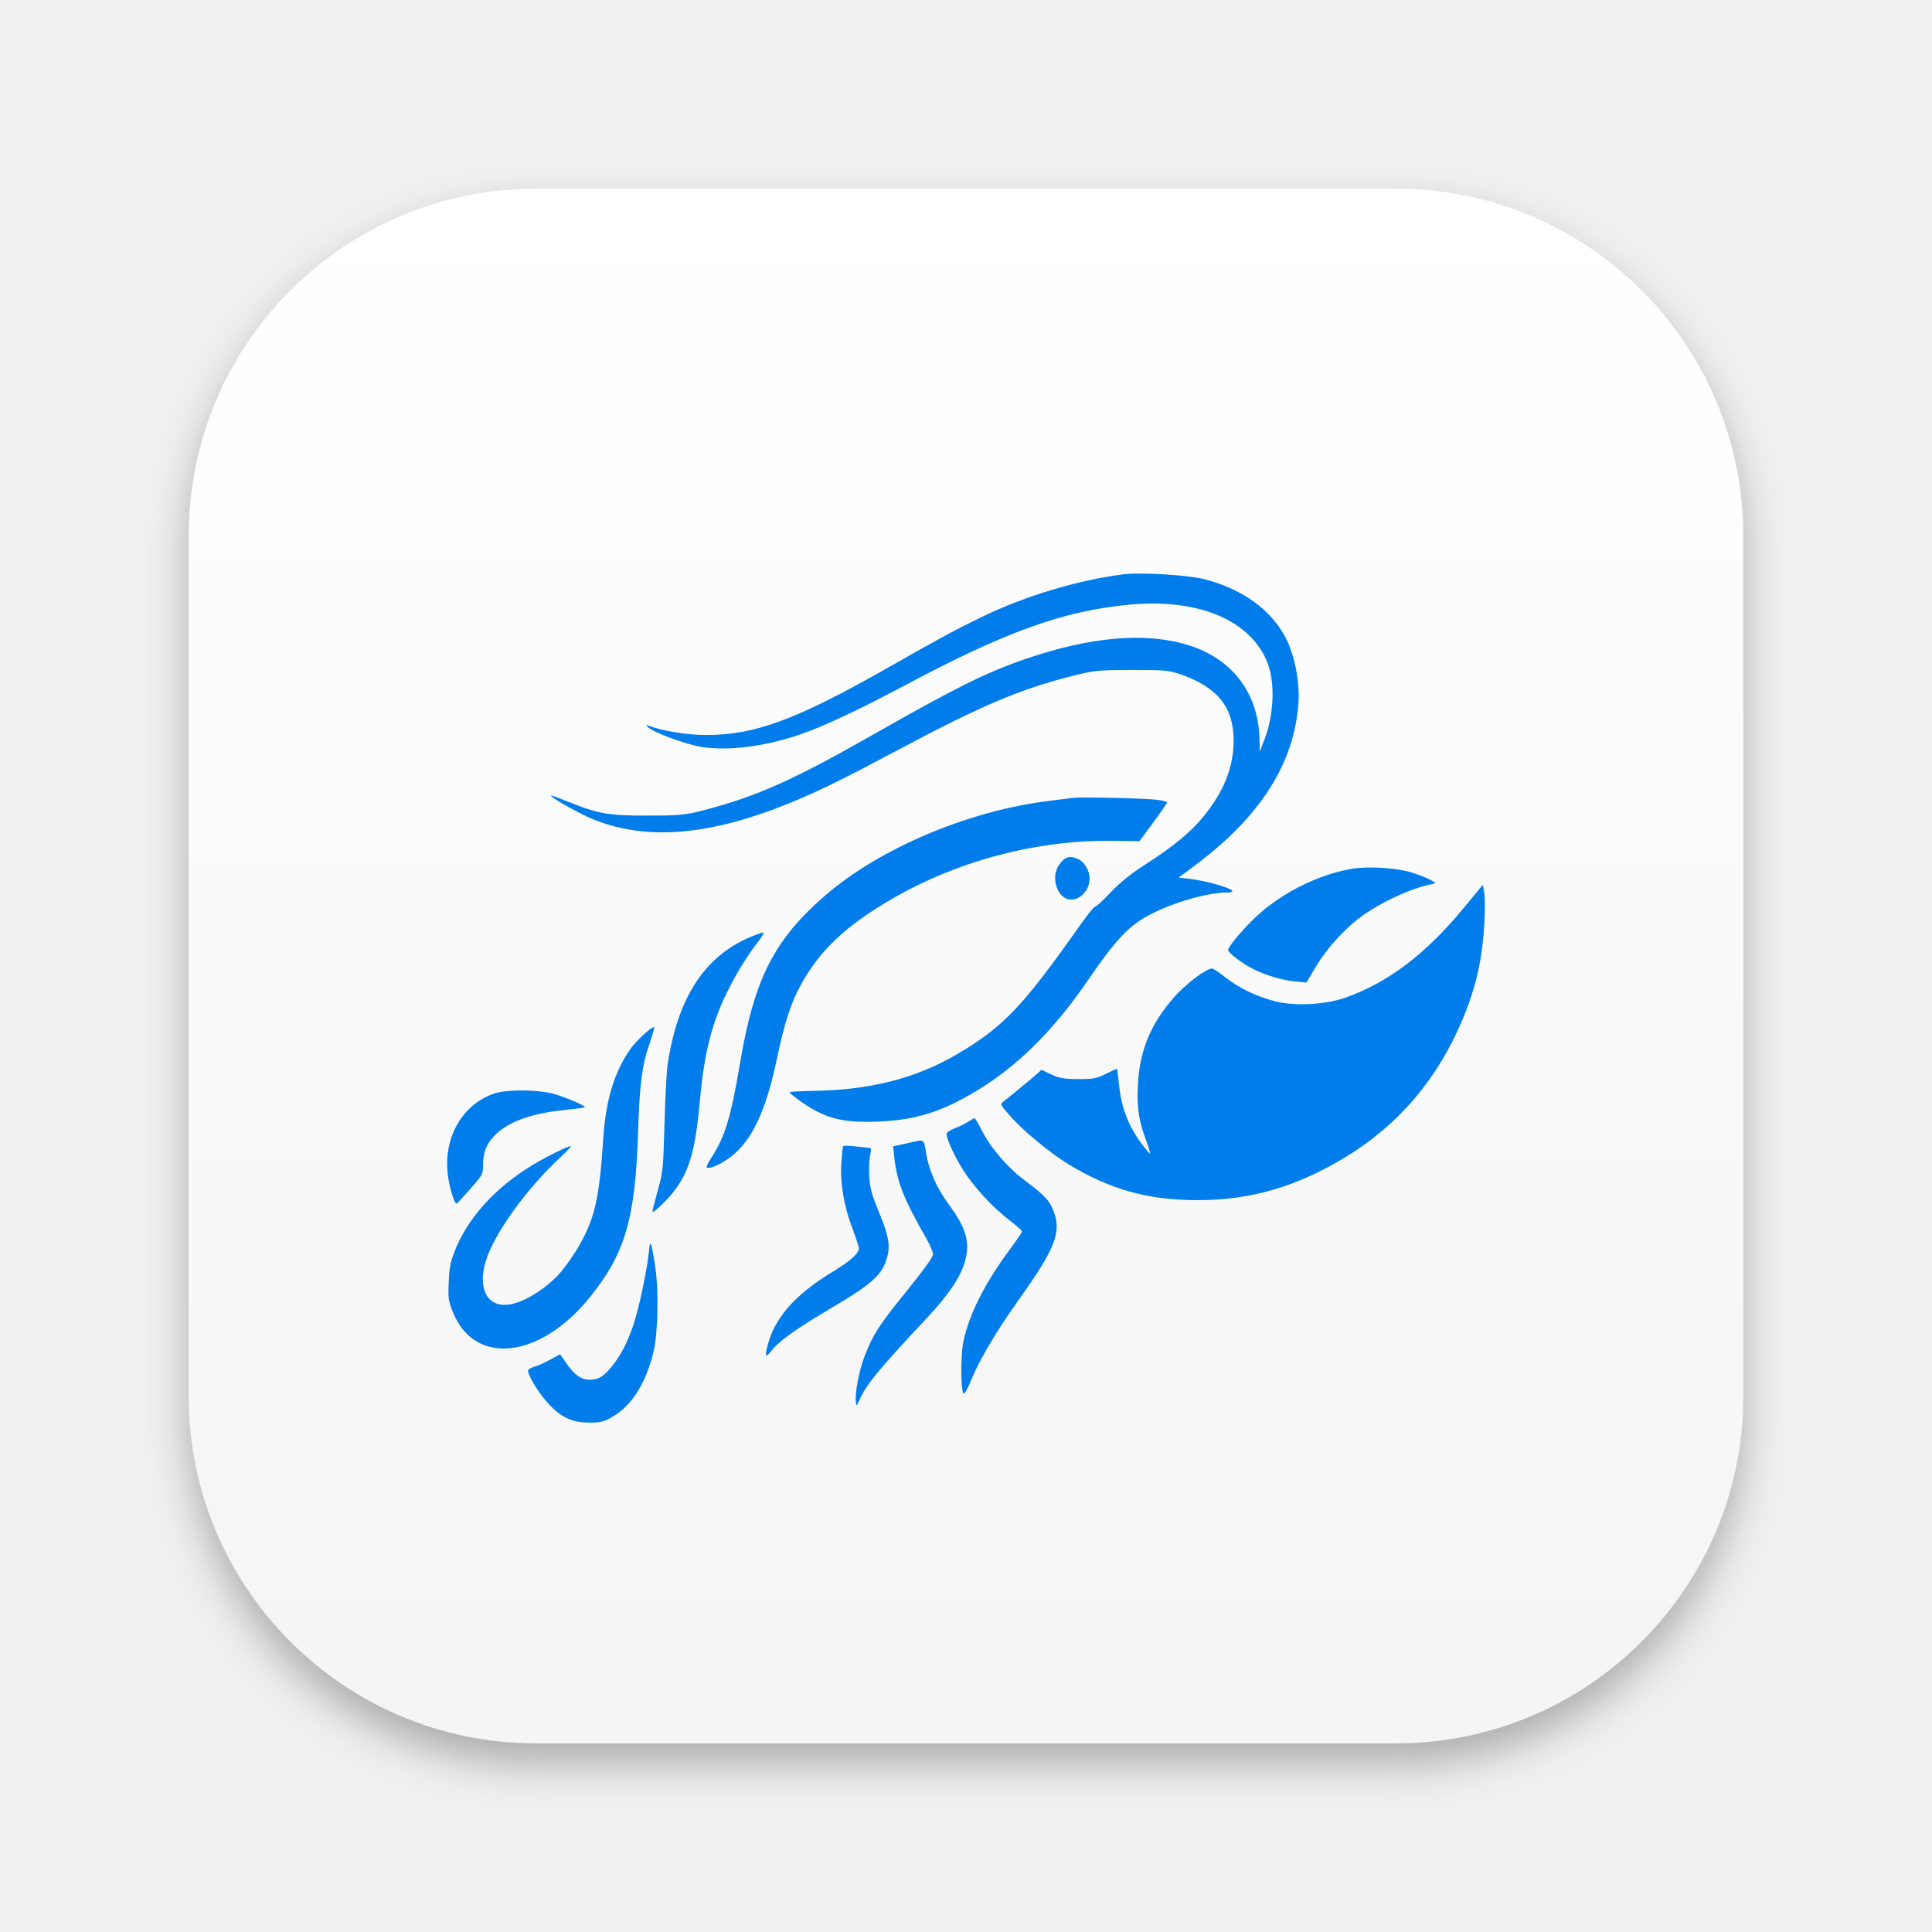
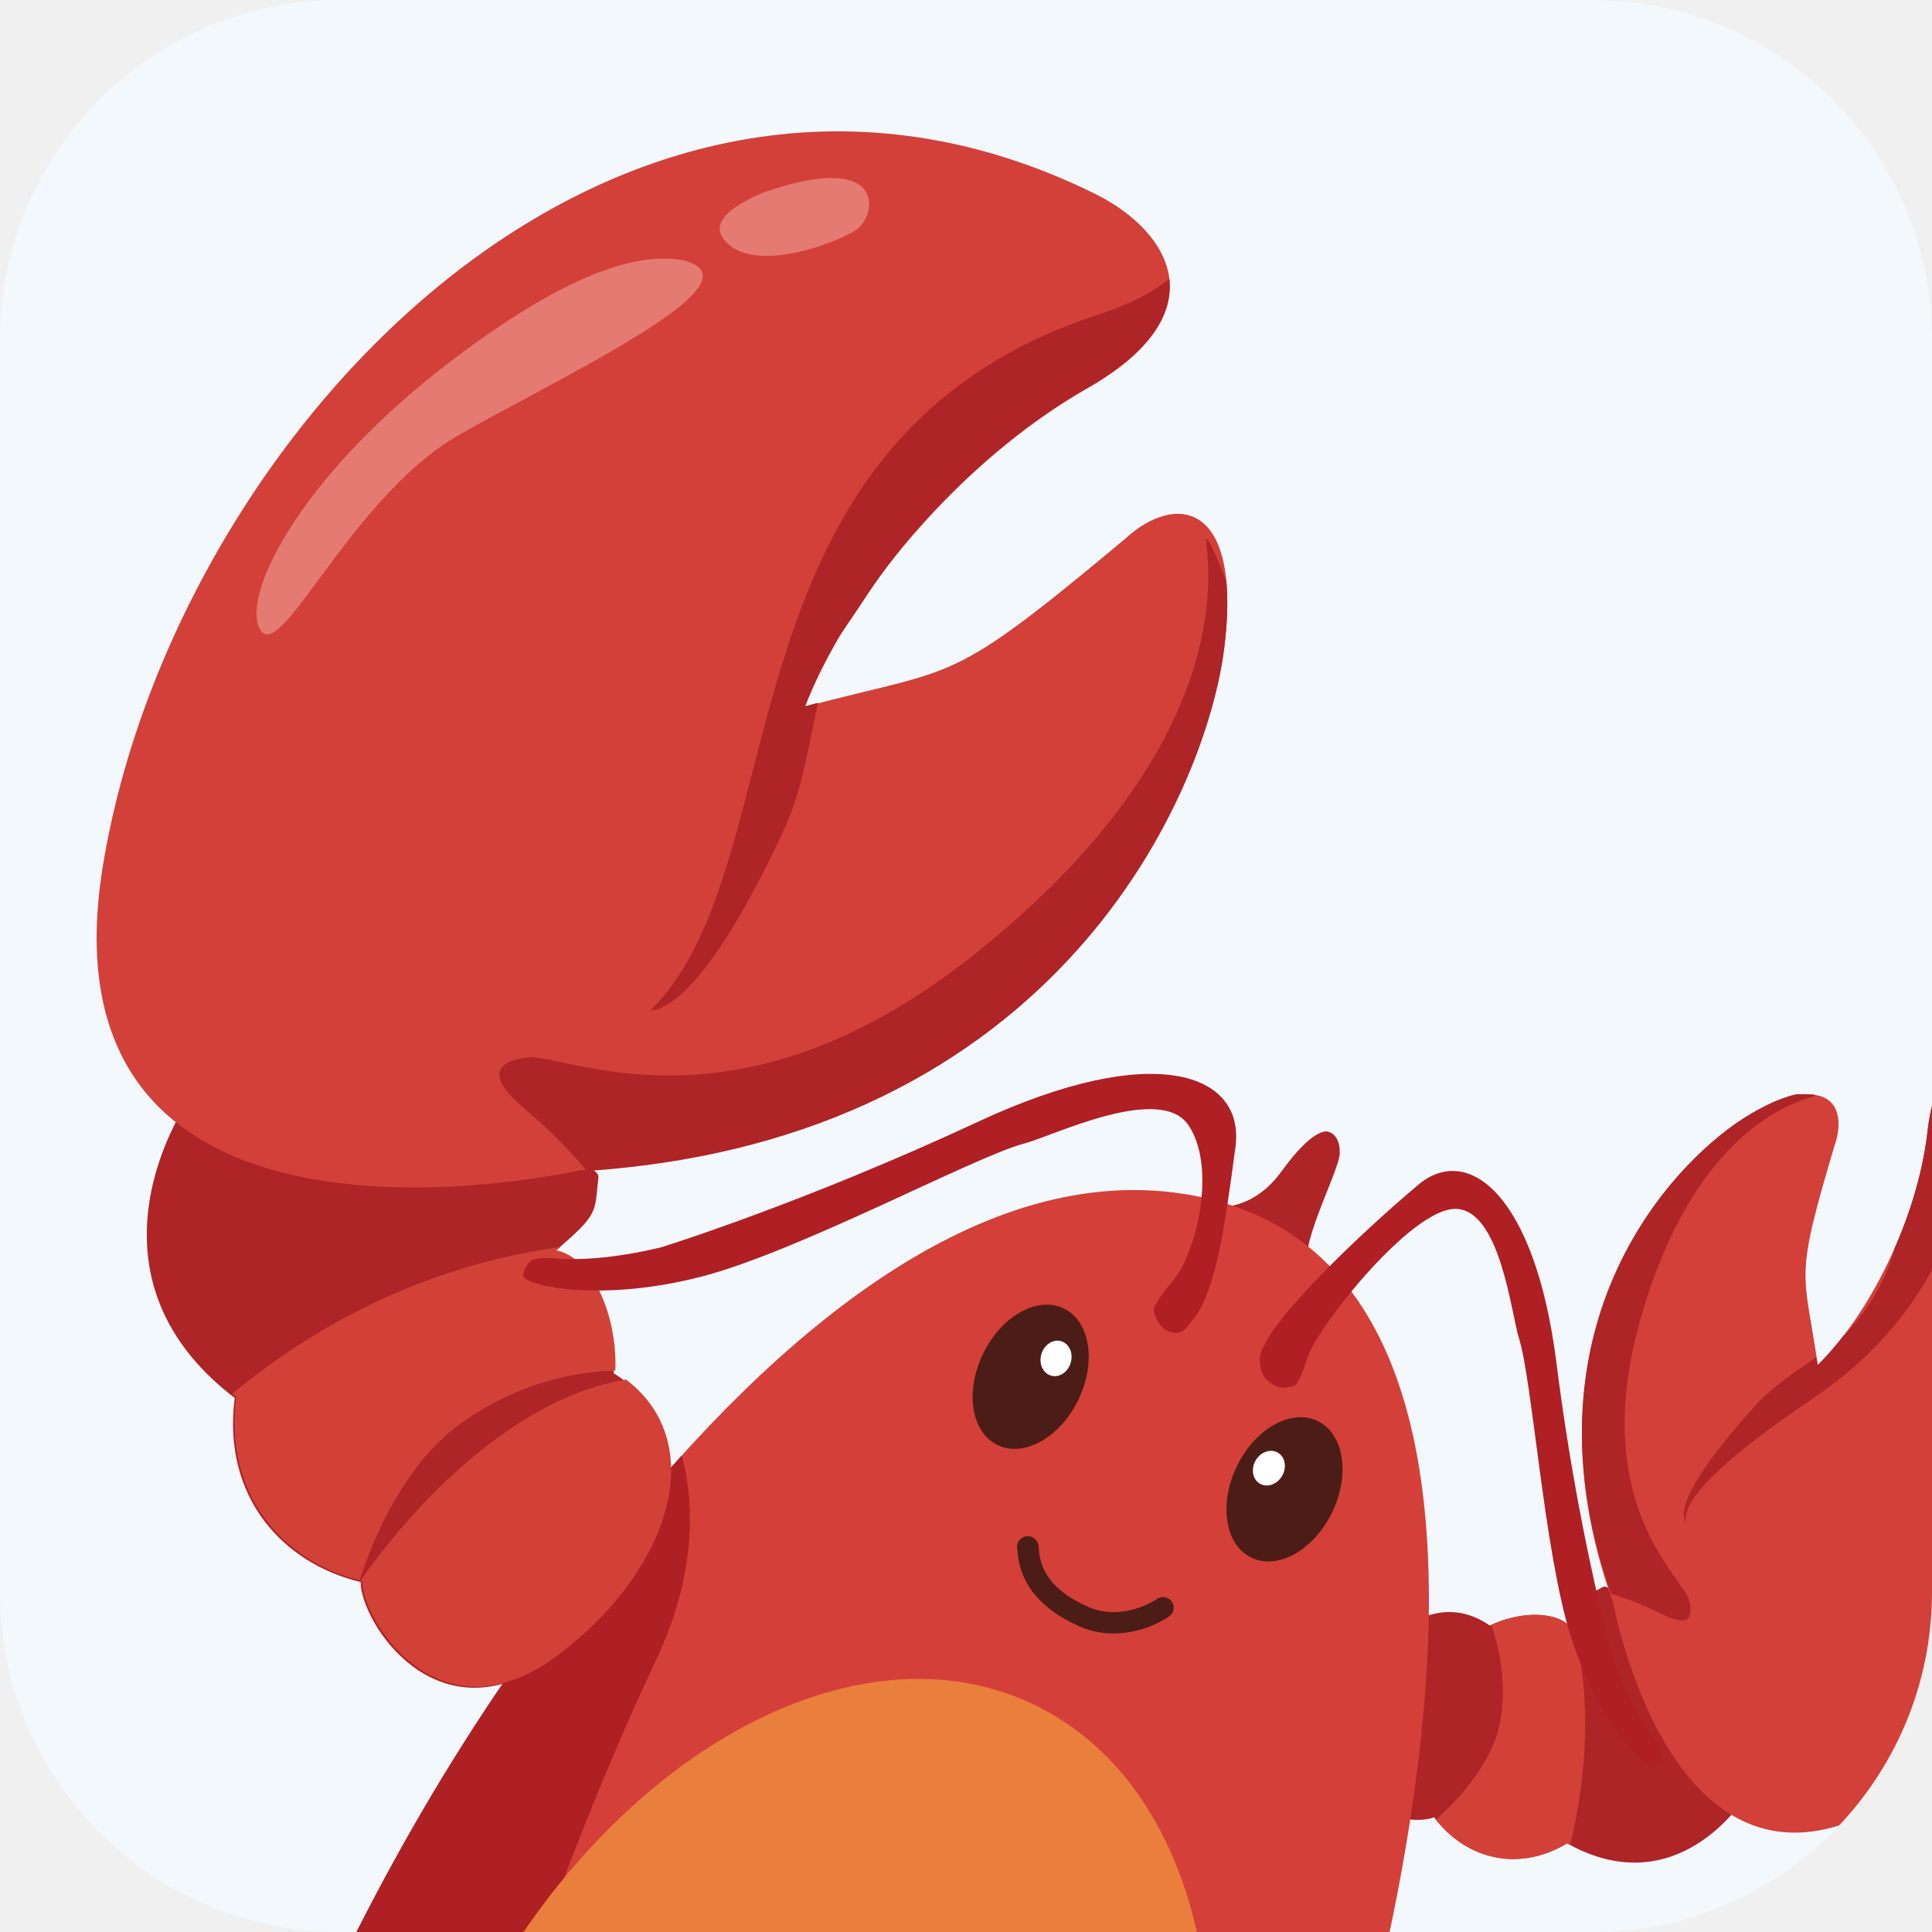
- <svg xmlns="http://www.w3.org/2000/svg" width="1024" height="1024" viewBox="0 0 1024 1024" fill="none">
-   <g filter="url(#filter0_d_159_34)">
-     <rect x="100" y="100" width="824" height="824" rx="184" fill="white" />
-     <rect x="100" y="100" width="824" height="824" rx="184" fill="url(#paint0_linear_159_34)" fill-opacity="0.41" />
+ <svg xmlns="http://www.w3.org/2000/svg" fill="none" version="1.1" width="256" height="256" viewBox="0 0 256 256">
+   <defs>
+     <clipPath id="master_svg0_141_38215">
+       <rect x="0" y="0" width="256" height="256" rx="45.07" />
+     </clipPath>
+   </defs>
+   <g clip-path="url(#master_svg0_141_38215)">
+     <rect x="0" y="0" width="256" height="256" rx="45.07" fill="#F3F8FD" fill-opacity="1" />
+     <path d="M158.656,159.561C158.656,159.561,164.959,161.929,169.84,155.171C174.045,149.354,175.855,149.935,175.855,149.935C175.855,149.935,177.539,150.066,177.525,152.727C177.525,155.306,171.321,166.184,173.653,168.84C175.986,171.497,165.392,165.437,164.716,164.977C164.041,164.518,158.656,159.561,158.656,159.561Z" fill-rule="evenodd" fill="#AE2427" fill-opacity="1" style="mix-blend-mode:passthrough" />
+     <path d="M231.066,238.351C231.066,238.351,222.251,252.425,207.654,244.254C200.694,248.382,193.823,245.919,190.019,240.791C187.119,242.065,175.553,240.283,178.254,228.811C180.956,217.339,189.704,210.041,197.407,215.394C201.657,213.35,206.686,213.507,208.312,215.876C209.707,211.319,209.928,211.693,212.4,210.279C214.871,208.866,231.066,238.351,231.066,238.351Z" fill-rule="evenodd" fill="#AE2427" fill-opacity="1" style="mix-blend-mode:passthrough" />
+     <path d="M190.27,241.108C194.118,246.019,200.848,248.296,207.659,244.254C207.788,244.326,207.917,244.397,208.046,244.466C209.541,238.45,211.452,227.043,208.472,215.371C208.422,215.532,208.37,215.7,208.316,215.876C206.721,213.544,201.823,213.355,197.616,215.3C198.244,217.056,199.935,222.61,198.686,228.536C197.754,232.966,194.344,237.52,190.27,241.108Z" fill-rule="evenodd" fill="#D24138" fill-opacity="1" style="mix-blend-mode:passthrough" />
+     <path d="M24.798,146.099C24.798,146.099,9.288,168.552,31.102,185.242C29.4,198.429,37.571,207.2,47.787,209.627C47.751,214.836,57.958,231.129,73.513,219.595C89.069,208.06,94.399,190.118,81.316,181.964C81.635,174.221,78.128,166.733,73.5,165.828C79.47,160.759,78.758,160.669,79.29,156.018C79.821,151.367,24.798,146.099,24.798,146.099Z" fill-rule="evenodd" fill="#AE2427" fill-opacity="1" style="mix-blend-mode:passthrough" />
+     <path d="M76.854,155.059C76.854,155.059,4.264,171.807,13.642,114.678C23.02,57.548,81.87,-5.583,145.172,25.717C155.428,30.854,161.303,41.642,144.109,51.443C126.915,61.245,112.143,79.393,106.686,93.639C127.248,88.186,125.353,91.203,149.008,71.46C155.815,65.157,164.599,66.508,162.226,85.679C159.854,104.849,140.125,151.245,76.854,155.059Z" fill-rule="evenodd" fill="#D24039" fill-opacity="1" style="mix-blend-mode:passthrough" />
+     <path d="M110.742,85.102C109.077,88.011,107.701,90.864,106.662,93.575C107.255,93.418,107.828,93.268,108.385,93.124C107.202,98.636,106.269,104.781,103.938,109.828C92.25,135.122,86.222,133.857,86.222,133.857C106.072,114.335,94.141,59.024,144.819,41.916C149.913,40.306,153.026,38.526,154.929,36.93C155.443,41.453,152.58,46.537,144.085,51.38C135.75,56.131,127.984,62.844,121.573,70.122C120.138,71.613,117.728,74.733,115.997,77.222C114.497,79.379,113.784,80.624,110.912,84.728C110.855,84.851,110.798,84.976,110.742,85.102Z" fill-rule="evenodd" fill="#AE2427" fill-opacity="1" style="mix-blend-mode:passthrough" transform="matrix(1,0.0001357016,-0.0001357016,1,0.005011509,-0.01170042)" />
+     <path d="M46.46,257.521C46.46,257.521,102.113,145.849,159.6,158.719C217.088,171.589,175.319,296.402,165.218,315.994C155.116,335.585,46.46,257.521,46.46,257.521Z" fill-rule="evenodd" fill="#D53F39" fill-opacity="1" style="mix-blend-mode:passthrough" />
+     <path d="M213.769,212.438C213.769,212.438,221.865,257.16,251.512,238.106C281.16,219.051,302.226,170.839,269.538,142.919C264.204,138.405,256.765,137.723,255.43,149.726C254.094,161.73,247.509,174.379,240.871,180.875C238.969,168.036,237.723,169.828,243.079,151.821C244.955,146.485,242.09,141.89,231.962,147.844C221.833,153.798,200.668,176.049,213.769,212.438Z" fill-rule="evenodd" fill="#D24039" fill-opacity="1" style="mix-blend-mode:passthrough" />
+     <path d="M238.047,144.987C236.42,145.337,234.41,146.156,231.985,147.576C221.922,153.47,200.975,175.375,213.484,211.186C215.213,211.694,217.429,212.505,220.036,213.8Q225.142,216.335,223.701,211.72C223.438,211.165,222.933,210.451,222.295,209.548C218.941,204.803,211.913,194.862,217.141,175.634C224.574,148.265,239.459,145.69,240.445,145.208C240.859,145.007,239.622,144.967,238.047,144.987Z" fill-rule="evenodd" fill="#AE2427" fill-opacity="1" style="mix-blend-mode:passthrough" />
+     <path d="M244.235,177.024C244.512,176.76,244.773,176.493,245.015,176.222C247.945,172.927,249.933,169.479,251.064,165.352C253.236,160.421,254.834,155.04,255.422,149.784C256.102,143.694,258.361,140.874,261.121,140.166C260.702,141.614,260.471,143.764,260.794,146.944C261.668,155.562,258.5,172.941,240.278,185.254Q222.056,197.568,223.476,201.872Q221.317,198.802,232.652,186.169C234.845,183.724,237.935,181.765,240.673,179.835C240.726,180.173,240.779,180.522,240.832,180.882C241.977,179.767,243.12,178.469,244.235,177.024Z" fill-rule="evenodd" fill="#AE2427" fill-opacity="1" style="mix-blend-mode:passthrough" />
+     <path d="M90.335,192.865Q64.356,221.611,46.46,257.521Q54.811,263.521,67.097,271.776C71.788,254.893,80.511,233.57,86.952,219.918C92.901,207.309,91.628,197.565,90.335,192.865Z" fill-rule="evenodd" fill="#AF2024" fill-opacity="1" style="mix-blend-mode:passthrough" />
+     <path d="M136.793,225.773C161.575,237.469,167.709,276.743,150.488,313.493C133.267,350.243,99.216,370.543,74.439,358.847C49.663,347.151,43.528,307.873,60.744,271.123C77.961,234.372,112.012,214.077,136.793,225.773Z" fill-rule="evenodd" fill="#EA7F3D" fill-opacity="1" style="mix-blend-mode:passthrough" />
+     <path d="M174.599,188.291C178.084,189.983,178.939,195.404,176.513,200.406C174.086,205.408,169.309,208.087,165.811,206.394C162.312,204.701,161.466,199.276,163.893,194.279C166.319,189.281,171.114,186.598,174.599,188.291Z" fill-rule="evenodd" fill="#4C1D17" fill-opacity="1" style="mix-blend-mode:passthrough" />
+     <path d="M140.967,173.379C144.452,175.067,145.312,180.493,142.885,185.49C140.458,190.488,135.681,193.171,132.178,191.478C128.676,189.785,127.838,184.365,130.265,179.367C132.692,174.37,137.482,171.686,140.967,173.379Z" fill-rule="evenodd" fill="#4C1D17" fill-opacity="1" style="mix-blend-mode:passthrough" />
+     <path d="M169.313,192.478C170.286,193.031,170.547,194.409,169.894,195.548C169.241,196.687,167.927,197.16,166.954,196.606C165.982,196.053,165.721,194.67,166.369,193.531C167.017,192.392,168.341,191.919,169.313,192.478Z" fill-rule="evenodd" fill="#FFFFFF" fill-opacity="1" style="mix-blend-mode:passthrough" />
+     <path d="M140.607,177.715C141.683,178.034,142.25,179.313,141.876,180.574C141.503,181.834,140.332,182.595,139.256,182.276C138.18,181.956,137.613,180.677,137.987,179.421C138.36,178.165,139.531,177.4,140.607,177.715Z" fill-rule="evenodd" fill="#FFFFFF" fill-opacity="1" style="mix-blend-mode:passthrough" />
+     <path d="M147.586,216.448C146.057,216.455,144.543,216.149,143.137,215.547C139.49,213.976,135.101,210.937,134.817,205.372C134.672,204.887,134.797,204.362,135.146,203.995C135.543,203.578,136.149,203.436,136.69,203.634C137.308,203.892,137.692,204.515,137.645,205.183C137.793,208.506,140.017,211.117,144.258,212.945C148.86,214.926,153.263,211.905,153.285,211.878C153.922,211.424,154.806,211.572,155.26,212.209C155.714,212.846,155.565,213.729,154.929,214.183C152.748,215.625,150.199,216.411,147.586,216.448Z" fill="#4C1D17" fill-opacity="1" style="mix-blend-mode:passthrough" />
+     <path d="M171.52,183.608C171.52,183.608,169.908,184.239,168.787,183.541C167.157,182.528,167.089,181.74,166.927,180.317C166.477,176.301,181.042,162.758,187.953,156.968C194.562,151.453,203.387,158.35,206.214,180.416C207.842,193.365,210.256,206.202,213.445,218.857C213.445,218.857,215.403,225.133,218.672,229.635C218.672,229.635,219.892,231.116,220.135,232.233C220.266,232.841,219.509,234.128,219.055,234.146C217.749,234.196,211.729,227.992,208.168,216.912C204.607,205.832,203.058,182.924,201.262,177.292C200.244,174.095,198.812,160.367,192.932,160.183C187.052,159.998,174.536,175.9,173.293,179.768C172.051,183.635,171.52,183.608,171.52,183.608Z" fill-rule="evenodd" fill="#AF1F24" fill-opacity="1" style="mix-blend-mode:passthrough" />
+     <path d="M162.481,76.963C162.723,79.354,162.666,82.291,162.227,85.837C159.865,104.916,140.324,150.953,77.767,155.159C75.881,152.878,73.215,150.053,69.556,146.951Q62.416,140.896,70.322,140.072C71.328,140.107,72.735,140.405,74.512,140.781C83.85,142.757,103.423,146.899,129.049,126.511C162.733,99.711,160.368,77.071,159.876,72.354C159.835,71.965,159.807,71.698,159.814,71.561C159.856,70.608,161.213,73.771,162.481,76.963Z" fill-rule="evenodd" fill="#AE2427" fill-opacity="1" style="mix-blend-mode:passthrough" />
+     <path d="M74.255,165.228Q50.269,168.617,30.756,184.686C30.939,184.831,31.125,184.976,31.314,185.121C29.627,198.153,37.598,206.868,47.65,209.395C50.409,200.916,55.055,192.849,61.128,188.56Q70.443,182,81.541,181.59C81.787,173.929,78.303,166.58,73.721,165.684C73.905,165.528,74.083,165.376,74.255,165.228ZM82.955,182.799C65.386,185.716,51.299,204.364,47.766,209.424C47.847,209.444,47.927,209.463,48.008,209.482C47.968,214.687,58.179,230.981,73.734,219.45C88.694,208.362,94.197,191.339,82.955,182.799Z" fill-rule="evenodd" fill="#D24138" fill-opacity="1" style="mix-blend-mode:passthrough" />
+     <path d="M152.858,173.672C152.858,173.672,153.236,175.63,154.605,176.296C156.599,177.26,157.306,175.846,158.341,174.496C161.133,170.768,162.339,162.267,163.704,151.984C165.009,142.151,152.862,137.802,129.626,148.625C106.39,159.449,87.732,165.234,87.732,165.234C87.732,165.234,80.411,167.193,74.018,166.779C74.018,166.779,71.826,166.499,70.587,166.95C69.912,167.193,69.124,168.724,69.39,169.178C70.142,170.48,79.894,172.524,92.874,169.178C105.854,165.833,129.126,153.245,135.726,151.52C139.468,150.548,153.736,143.493,157.495,149.121C161.254,154.749,158.499,166.013,155.5,169.602C152.502,173.19,152.858,173.672,152.858,173.672Z" fill-rule="evenodd" fill="#AF1F24" fill-opacity="1" style="mix-blend-mode:passthrough" />
+     <path d="M95.366,30.332Q95.319,27.966,101.22,25.483C117.757,19.747,116.231,28.68,113.399,30.494C110.567,32.308,100.815,35.892,96.695,32.507Q95.388,31.432,95.366,30.332ZM59.565,47.994Q79.879,32.489,90.532,34.488C99.447,36.768,83.602,45.294,69.549,52.856C66.514,54.489,63.562,56.077,60.961,57.548C53.242,61.889,46.956,70.398,42.368,76.608C38.518,81.819,35.864,85.411,34.564,83.562C31.714,79.51,39.251,63.5,59.565,47.994Z" fill-rule="evenodd" fill="#E57A72" fill-opacity="1" style="mix-blend-mode:passthrough" />
  </g>
-   <path fill-rule="evenodd" clip-rule="evenodd" d="M343.869 663.994C344.41 658.75 344.631 658.176 345.283 660.313C345.709 661.705 346.675 667.17 347.432 672.459C349.133 684.352 348.666 706.564 346.521 715.863C342.718 732.344 335.165 744.64 325.195 750.574C319.973 753.681 318.607 754.034 311.939 753.997C302.719 753.947 296.746 750.958 289.676 742.859C284.462 736.886 279.16 727.727 279.981 726.114C280.266 725.555 281.773 724.766 283.329 724.361C284.886 723.955 288.571 722.307 291.518 720.698L296.878 717.771L300.147 722.509C304.477 728.781 308.027 731.276 312.632 731.281C317.322 731.286 320.12 729.532 324.719 723.698C329.284 717.908 332.457 711.703 335.698 702.234C338.527 693.967 342.877 673.611 343.869 663.994ZM483.175 605.427C489.885 603.885 489.679 603.742 490.765 610.663C492.253 620.154 496.224 629.272 502.737 638.157C512.025 650.826 514.183 658.104 511.6 668.051C509.463 676.278 503.081 685.93 491.802 697.994C465.023 726.633 459.247 733.657 455.458 742.192C454.032 745.401 453.941 745.448 453.645 743.117C453.038 738.35 455.396 726.01 458.33 718.594C462.952 706.913 465.899 702.368 480.719 684.064C489.388 673.358 494.532 666.204 494.532 664.857C494.532 663.676 493.08 660.162 491.307 657.047C478.782 635.065 475.431 626.574 473.953 613.075L473.354 607.61L476.299 606.97C477.919 606.618 481.012 605.923 483.175 605.427ZM516.53 592.697C516.855 592.672 518.526 595.451 520.243 598.874C525.003 608.366 534.056 618.897 543.459 625.884C553.499 633.343 556.287 636.326 558.402 641.861C562.76 653.261 559.344 661.795 539.051 690.202C528.581 704.86 519.178 720.712 515.124 730.54C512.555 736.772 511.054 739.395 510.585 738.477C509.142 735.648 509.153 718.152 510.604 711.13C513.582 696.719 521.893 680.248 535.41 661.968C538.854 657.312 541.68 653.142 541.691 652.7C541.703 652.26 538.86 649.699 535.377 647.01C527.14 640.65 519.539 632.782 512.973 623.823C507.503 616.358 501.059 603.046 501.794 600.727C502.025 599.998 503.926 598.782 506.018 598.026C508.11 597.27 511.198 595.771 512.88 594.697C514.562 593.622 516.204 592.723 516.53 592.697ZM446.853 607.591C447.063 607.179 450.113 607.191 453.629 607.617C457.144 608.044 460.48 608.423 461.043 608.459C461.802 608.508 461.832 609.546 461.157 612.493C460.658 614.677 460.474 619.795 460.749 623.869C461.168 630.066 462.042 633.198 466.096 643.017C471.665 656.506 472.252 661.728 469.086 669.652C466.266 676.708 460.083 681.827 440.364 693.432C422.352 704.033 412.898 710.784 408.978 715.849C406.067 719.609 405.399 719.282 406.46 714.617C410.009 699.006 420.909 686.398 441.752 673.797C450.474 668.524 455.217 664.265 455.217 661.706C455.217 660.793 453.628 655.865 451.685 650.758C447.259 639.118 445.202 626.727 445.935 616.105C446.229 611.835 446.642 608.005 446.853 607.591ZM334.258 555.811C337.405 551.378 345.974 543.578 346.714 544.473C346.916 544.717 345.889 548.395 344.434 552.645C340.208 564.977 339.03 573.994 338.168 600.625C336.702 645.881 331.351 664.241 312.927 687.225C286.536 720.148 251.762 724.218 240.187 695.74C237.621 689.423 237.475 688.445 237.82 679.704C238.124 671.999 238.674 669.139 241.013 663.085C247.647 645.912 262.384 629.573 281.99 617.653C288.93 613.432 300.927 607.467 302.475 607.466C303.015 607.466 300.892 609.817 297.758 612.692C279.338 629.582 261.593 654.203 257.356 668.748C252.888 684.086 259.02 693.876 271.394 691.165C278.912 689.518 289.558 682.718 296.401 675.19C299.632 671.636 304.628 664.47 307.503 659.263C315.457 644.86 317.686 634.642 319.769 603.039C321.092 582.96 325.742 567.804 334.258 555.811ZM404.451 494.252C405.121 494.24 403.727 496.731 401.352 499.786C392.015 511.801 382.734 529.251 378.334 543.071C374.594 554.817 372.487 566.392 370.896 583.908C368.545 609.818 365.301 620.995 357.057 631.594C353.392 636.306 347.026 642.39 345.761 642.39C345.606 642.39 346.828 637.509 348.477 631.542C351.425 620.87 351.485 620.29 352.195 595.567C352.592 581.747 353.33 567.677 353.836 564.301C359.128 528.948 373.252 507.096 397.516 496.719C400.66 495.375 403.781 494.265 404.451 494.252ZM262.352 579.469C268.604 577.43 284.255 577.449 292.475 579.505C298.626 581.044 310.63 586.114 309.981 586.9C309.826 587.085 304.705 587.758 298.6 588.395C280.918 590.239 268.743 594.822 261.744 602.265C257.684 606.584 256.017 611.043 256.017 617.585C256.017 622.32 255.795 622.734 249.348 630.055C245.679 634.219 242.414 637.756 242.091 637.912C241.09 638.394 238.724 631.322 237.628 624.576C234.285 603.992 244.542 585.278 262.352 579.469ZM786.636 472.877C787.037 475.017 787.12 481.705 786.82 487.739C785.825 507.763 782.594 522.441 775.312 540.004C762.271 571.455 741.492 596 713.391 613.148C687.364 629.029 662.762 636.176 634.369 636.101C608.24 636.033 588.273 630.449 566.297 617.066C556.678 611.207 542.306 599.342 535.596 591.718C530.326 585.732 530.039 585.177 531.614 584.03C533.874 582.382 546.418 572.028 549.538 569.234L552.014 567.017L557.129 569.459C561.299 571.451 563.937 571.907 571.417 571.932C579.432 571.959 581.303 571.604 586.228 569.116C589.324 567.551 591.953 566.383 592.072 566.52C592.187 566.658 592.694 570.81 593.197 575.743C594.329 586.814 598.186 596.873 604.671 605.663C607.16 609.037 609.349 611.611 609.536 611.386C609.721 611.158 608.744 607.922 607.362 604.194C603.584 593.993 602.589 587.429 603.068 575.858C603.833 557.417 609.522 543.299 622.01 528.848C628.139 521.755 639.386 513.23 642.521 513.301C643.057 513.314 646.199 515.446 649.504 518.039C656.865 523.815 666.468 528.402 676.208 530.791C686.826 533.398 702.755 532.495 713.391 528.683C736.016 520.572 755.808 505.523 775.859 481.183L785.906 468.985L786.636 472.877ZM568.796 422.881C572.993 422.3 608.352 423.163 614.009 423.986C616.532 424.353 618.593 424.95 618.589 425.312C618.584 425.676 615.29 430.443 611.269 435.907L603.955 445.842L590.088 445.653C549.231 445.094 506.692 456.422 471.38 477.264C447.68 491.252 434.418 503.898 424.413 522.05C419.308 531.312 415.711 542.374 411.951 560.372C406.084 588.453 398.807 604.169 387.615 612.931C382.642 616.824 376.562 619.627 374.711 618.88C374.232 618.686 375.083 616.634 376.603 614.32C384.232 602.693 387.273 592.8 392.241 563.447C399.812 518.715 410.187 498.253 437.199 474.778C466.07 449.687 513.393 429.671 556.127 424.474C561.413 423.832 567.114 423.115 568.796 422.881ZM595.443 304.387C604.387 303.254 629.69 304.762 638.194 306.936C660.596 312.661 677.009 325.671 683.633 342.956C686.988 351.71 688.804 363.087 688.252 371.89C686.221 404.307 668.183 432.777 633.147 458.861L624.729 465.127L631.492 465.94C639.097 466.853 651.697 470.406 653.021 472.009C653.601 472.711 652.553 473.065 649.9 473.065C640.12 473.065 621.869 478.333 609.755 484.652C598.207 490.676 591.766 497.519 575.837 520.687C558.346 546.128 539.37 564.934 518.25 577.756C499.276 589.278 485.717 593.579 465.638 594.447C446.118 595.291 436.571 592.688 423.108 582.855C420.586 581.011 418.523 579.247 418.524 578.934C418.526 578.62 424.172 578.284 431.07 578.188C461.093 577.767 485.427 571.57 507.201 558.8C531.614 544.483 542.107 533.498 572.168 490.79C576.162 485.115 579.928 480.472 580.534 480.472C581.142 480.47 584.744 477.152 588.54 473.095C593.185 468.131 599.015 463.406 606.364 458.652C622.493 448.215 631.165 441.061 638.139 432.437C648.815 419.237 653.843 406.455 653.85 392.501C653.858 374.907 645.401 364.322 625.847 357.457C619.671 355.29 617.234 355.069 599.812 355.104C581.641 355.14 579.875 355.325 567.485 358.491C540.309 365.435 519.505 374.288 476.486 397.218C447.973 412.417 434.153 419.224 419.858 425.108C376.695 442.872 343.054 445.82 314.586 434.33C306.865 431.214 291.386 422.468 292.084 421.616C292.204 421.472 296.227 422.938 301.024 424.875C317.115 431.374 322.554 432.325 343.385 432.28C360.36 432.241 363.221 431.965 373.091 429.409C401.001 422.18 420.449 413.467 463.954 388.701C506.411 364.533 522.968 356.325 543.459 349.295C578.142 337.396 607.189 334.921 629.83 341.934C653.448 349.252 667.281 367.805 667.598 392.593L667.673 398.455L670.136 392.106C675.124 379.243 675.908 362.559 672.021 351.976C663.565 328.948 635.43 316.937 598.308 320.506C563.525 323.85 533.183 334.758 480.117 362.991C458.584 374.448 441.605 382.598 429.443 387.316C409.297 395.13 387.362 398.39 371.78 395.886C363.561 394.565 346.345 388.245 343.644 385.557C342.137 384.058 342.138 384.02 343.664 384.607C350.988 387.419 363.995 389.55 373.975 389.57C400.135 389.624 422.079 381.507 470.943 353.705C498.56 337.992 506.35 333.786 520.63 326.873C543.36 315.871 571.453 307.428 595.443 304.387ZM716.886 460.435C725.345 459.046 740.296 459.991 748.086 462.404C751.665 463.513 756.136 465.256 758.019 466.279C761.208 468.009 761.293 468.165 759.259 468.546C747.715 470.714 730.468 478.811 719.814 487.067C711.594 493.436 702.822 503.34 697.507 512.251L692.422 520.776L686.191 520.169C679.333 519.501 670.252 516.734 663.557 513.269C658.127 510.459 650.923 504.927 650.922 503.567C650.922 501.456 660.91 489.962 668.235 483.641C681.798 471.938 700.162 463.179 716.886 460.435ZM561.053 458.832C564.137 454.083 567.154 453.156 571.824 455.519C574.897 457.075 577.532 461.755 577.532 465.657C577.532 472.25 571.658 477.938 566.212 476.619C560.014 475.117 557.07 464.966 561.053 458.832Z" fill="#007DEB" />
-   <defs>
-     <filter id="filter0_d_159_34" x="78" y="89" width="868" height="868" filterUnits="userSpaceOnUse" color-interpolation-filters="sRGB">
-       <feFlood flood-opacity="0" result="BackgroundImageFix" />
-       <feColorMatrix in="SourceAlpha" type="matrix" values="0 0 0 0 0 0 0 0 0 0 0 0 0 0 0 0 0 0 127 0" result="hardAlpha" />
-       <feOffset dy="11" />
-       <feGaussianBlur stdDeviation="11" />
-       <feColorMatrix type="matrix" values="0 0 0 0 0 0 0 0 0 0 0 0 0 0 0 0 0 0 0.28 0" />
-       <feBlend mode="normal" in2="BackgroundImageFix" result="effect1_dropShadow_159_34" />
-       <feBlend mode="normal" in="SourceGraphic" in2="effect1_dropShadow_159_34" result="shape" />
-     </filter>
-     <linearGradient id="paint0_linear_159_34" x1="512" y1="100" x2="512" y2="924" gradientUnits="userSpaceOnUse">
-       <stop stop-opacity="0" />
-       <stop offset="1" stop-opacity="0.1" />
-     </linearGradient>
-   </defs>
</svg>
